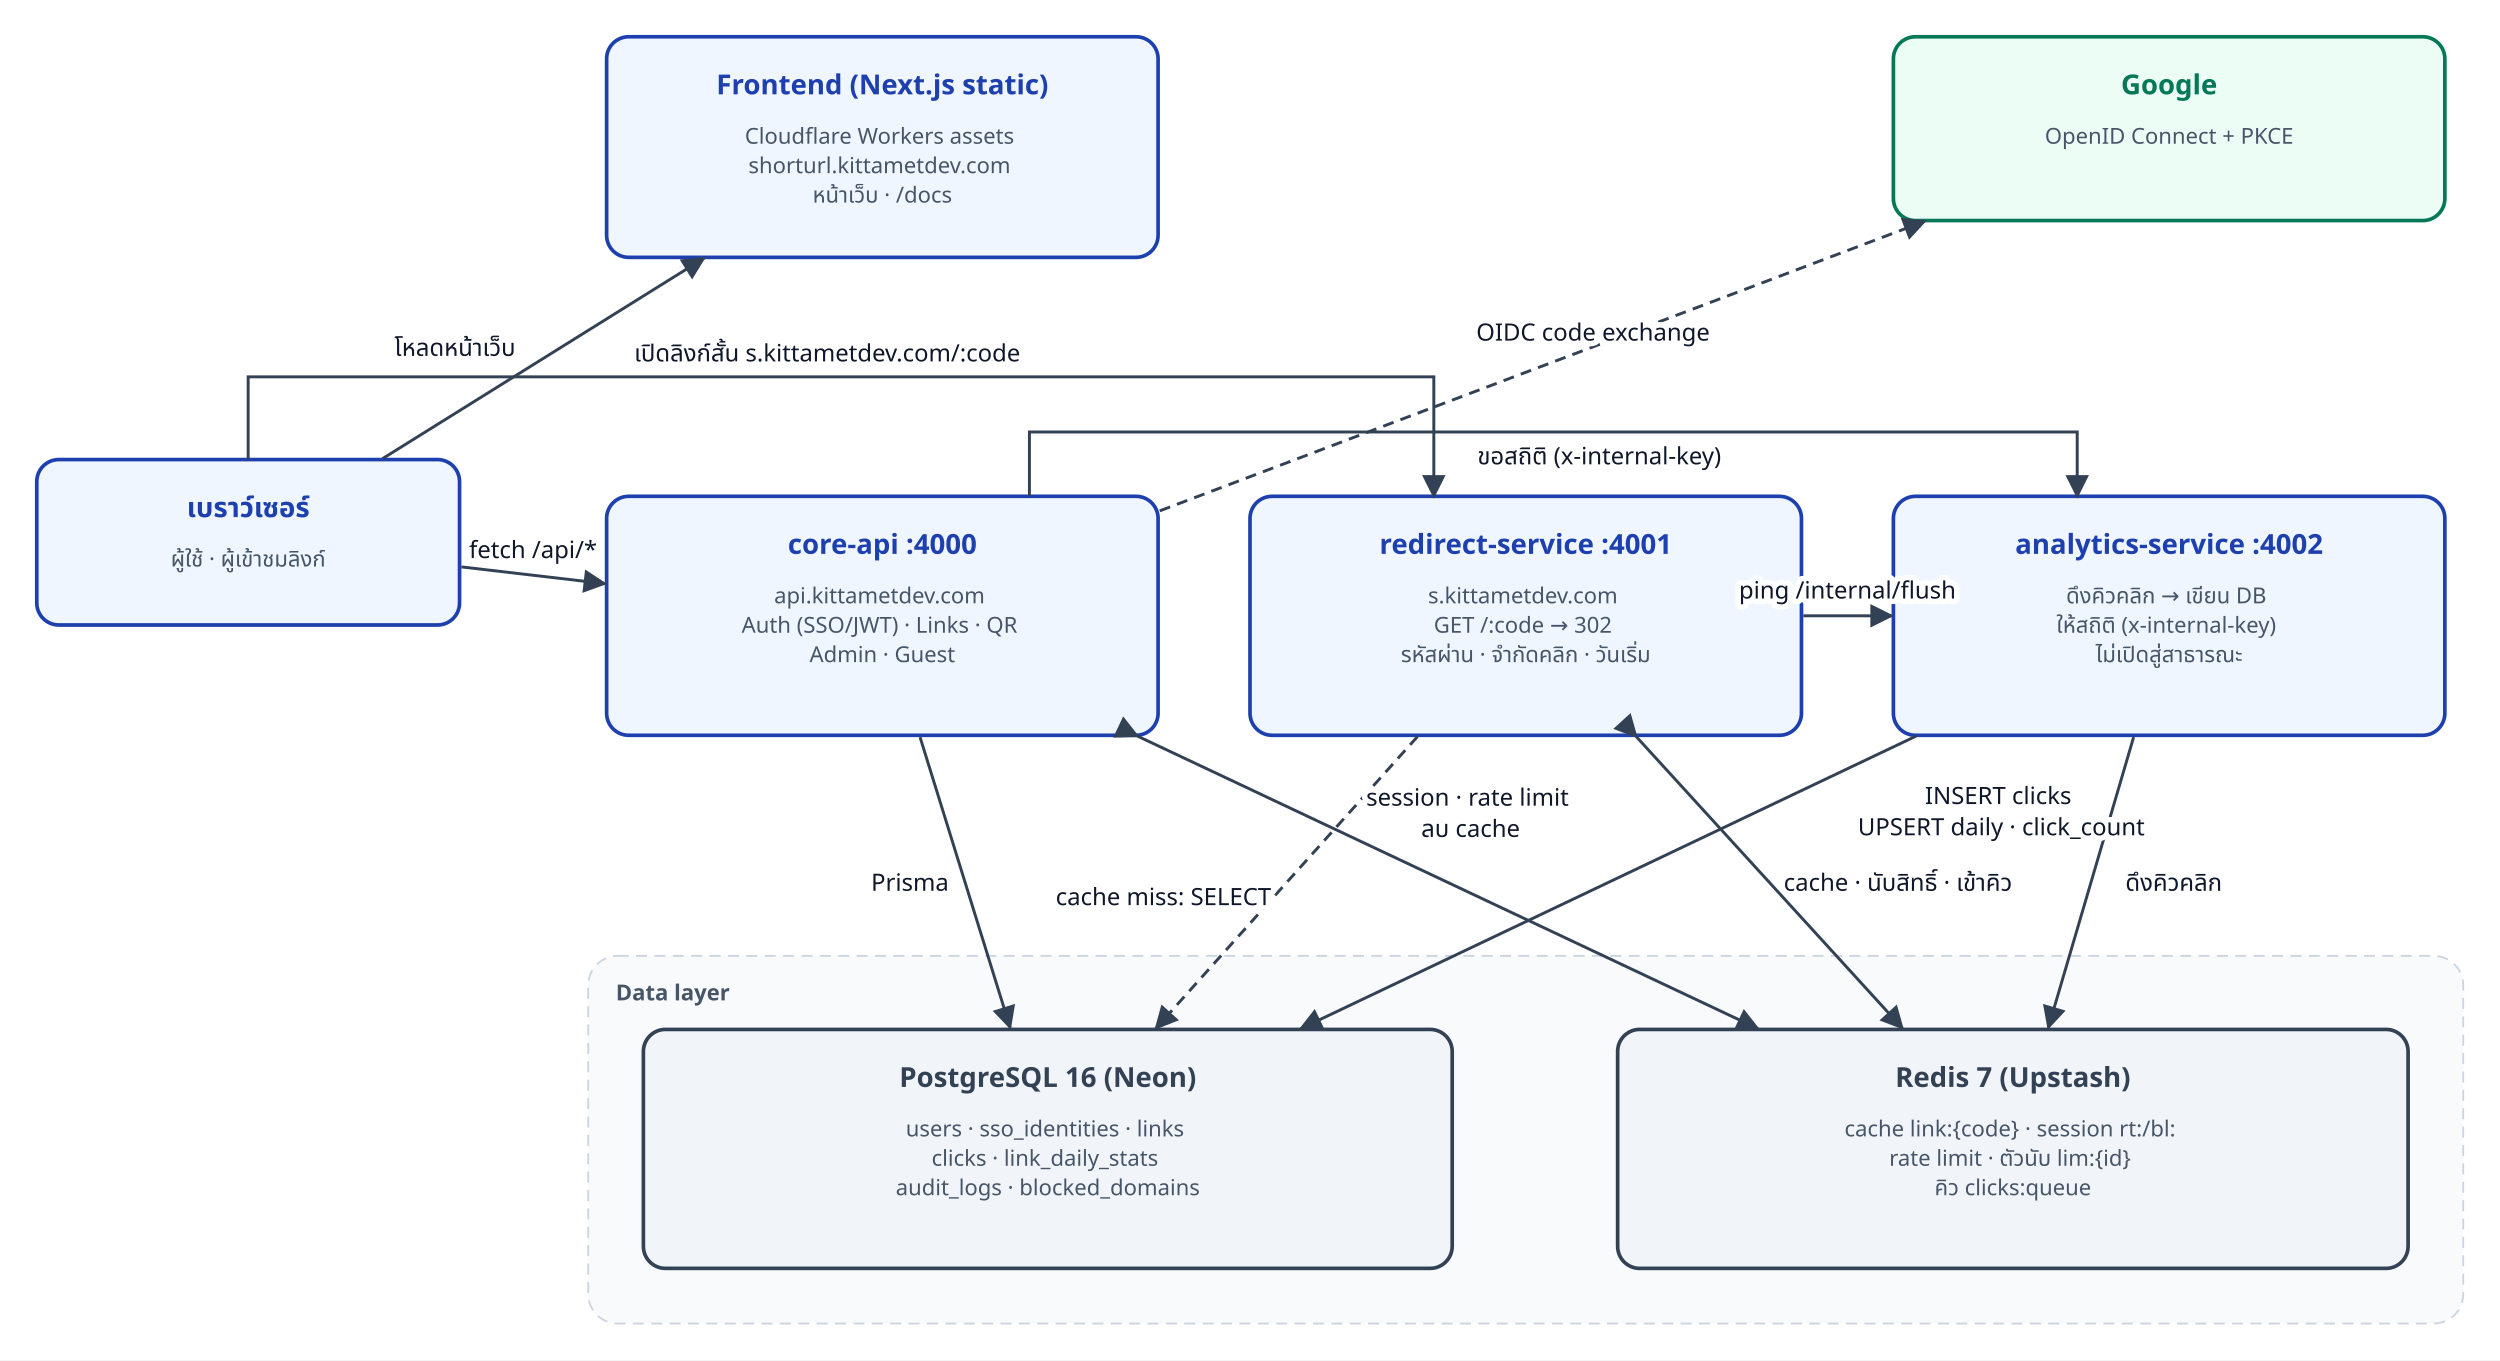
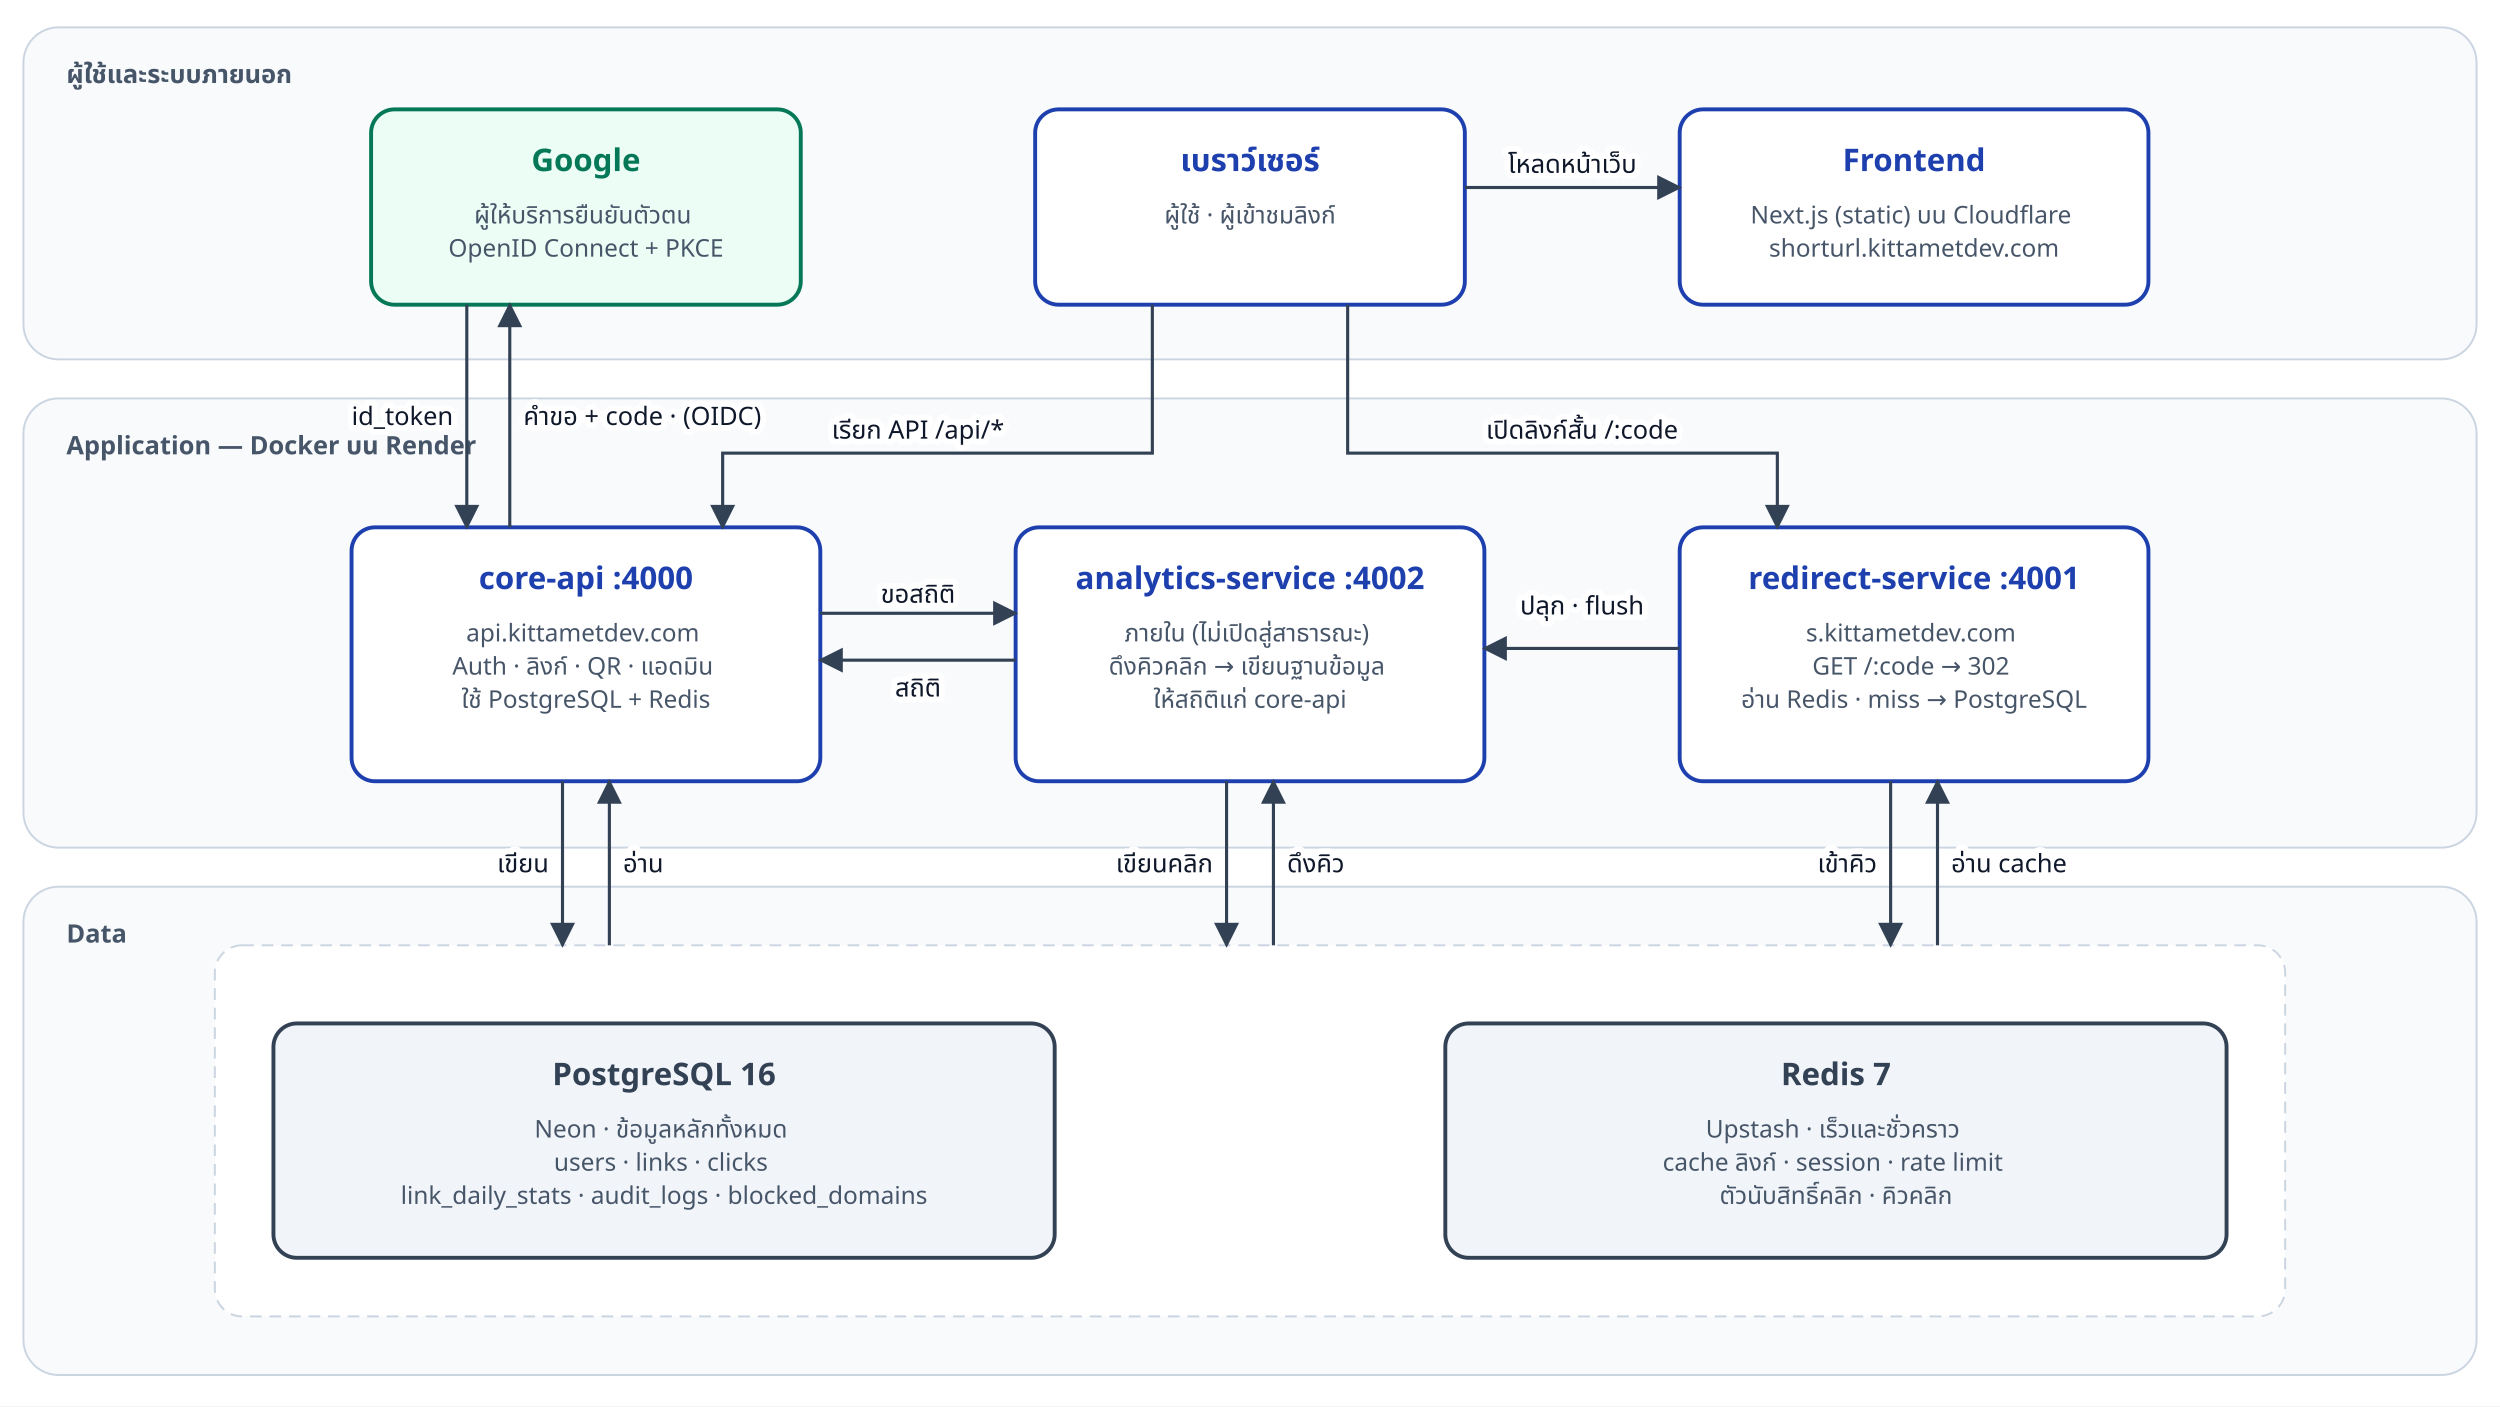
- <svg xmlns="http://www.w3.org/2000/svg" viewBox="0 0 1360 740" width="1360" height="740" role="img" aria-label="System architecture" font-family="'Noto Sans Thai','Sukhumvit Set',Thonburi,'Segoe UI',system-ui,sans-serif">
+ <svg xmlns="http://www.w3.org/2000/svg" viewBox="0 0 1280 720" width="1280" height="720" role="img" aria-label="System architecture" font-family="'Noto Sans Thai','Sukhumvit Set',Thonburi,'Segoe UI',system-ui,sans-serif">
  <defs>
    <marker id="ah" viewBox="0 0 10 10" refX="9" refY="5" markerWidth="8" markerHeight="8" orient="auto-start-reverse">
      <path d="M0 0L10 5L0 10z" fill="#334155" />
    </marker>
    <marker id="ahs" viewBox="0 0 10 10" refX="1" refY="5" markerWidth="8" markerHeight="8" orient="auto-start-reverse">
      <path d="M10 0L0 5L10 10z" fill="#334155" />
    </marker>
  </defs>
-   <rect width="1360" height="740" fill="#fff" />
-   <rect x="20" y="250" width="230" height="90" rx="12" fill="#eff6ff" stroke="#1e40af" stroke-width="2" />
-   <text x="135" text-anchor="middle" font-size="15" font-weight="700" fill="#1e40af">
-     <tspan x="135" y="281.3">เบราว์เซอร์</tspan>
+   <rect width="1280" height="720" fill="#fff" />
+   <rect x="12" y="14" width="1256" height="170" rx="18" fill="#f8fafc" stroke="#cbd5e1" />
+   <text x="34" text-anchor="start" font-size="13" font-weight="700" fill="#475569">
+     <tspan x="34" y="42.5">ผู้ใช้และระบบภายนอก</tspan>
  </text>
-   <text x="135" text-anchor="middle" font-size="12" font-weight="400" fill="#475569">
-     <tspan x="135" y="308.2">ผู้ใช้ · ผู้เข้าชมลิงก์</tspan>
+   <rect x="12" y="204" width="1256" height="230" rx="18" fill="#f8fafc" stroke="#cbd5e1" />
+   <text x="34" text-anchor="start" font-size="13" font-weight="700" fill="#475569">
+     <tspan x="34" y="232.6">Application — Docker บน Render</tspan>
  </text>
-   <rect x="330" y="20" width="300" height="120" rx="12" fill="#eff6ff" stroke="#1e40af" stroke-width="2" />
-   <text x="480" text-anchor="middle" font-size="15" font-weight="700" fill="#1e40af">
-     <tspan x="480" y="51.3">Frontend (Next.js static)</tspan>
+   <rect x="12" y="454" width="1256" height="250" rx="18" fill="#f8fafc" stroke="#cbd5e1" />
+   <text x="34" text-anchor="start" font-size="13" font-weight="700" fill="#475569">
+     <tspan x="34" y="482.6">Data</tspan>
  </text>
-   <text x="480" text-anchor="middle" font-size="12" font-weight="400" fill="#475569">
-     <tspan x="480" y="78.2">Cloudflare Workers assets</tspan>
-     <tspan x="480" y="94.2">shorturl.kittametdev.com</tspan>
-     <tspan x="480" y="110.2">หน้าเว็บ · /docs</tspan>
+   <rect x="190" y="56" width="220" height="100" rx="12" fill="#ecfdf5" stroke="#047857" stroke-width="2" />
+   <text x="300" text-anchor="middle" font-size="16" font-weight="700" fill="#047857">
+     <tspan x="300" y="87.6">Google</tspan>
  </text>
-   <rect x="1030" y="20" width="300" height="100" rx="12" fill="#ecfdf5" stroke="#047857" stroke-width="2" />
-   <text x="1180" text-anchor="middle" font-size="15" font-weight="700" fill="#047857">
-     <tspan x="1180" y="51.3">Google</tspan>
+   <text x="300" text-anchor="middle" font-size="12.5" font-weight="400" fill="#475569">
+     <tspan x="300" y="114.4">ผู้ให้บริการยืนยันตัวตน</tspan>
+     <tspan x="300" y="131.4">OpenID Connect + PKCE</tspan>
  </text>
-   <text x="1180" text-anchor="middle" font-size="12" font-weight="400" fill="#475569">
-     <tspan x="1180" y="78.2">OpenID Connect + PKCE</tspan>
+   <rect x="530" y="56" width="220" height="100" rx="12" fill="#fff" stroke="#1e40af" stroke-width="2" />
+   <text x="640" text-anchor="middle" font-size="16" font-weight="700" fill="#1e40af">
+     <tspan x="640" y="87.6">เบราว์เซอร์</tspan>
  </text>
-   <rect x="330" y="270" width="300" height="130" rx="12" fill="#eff6ff" stroke="#1e40af" stroke-width="2" />
-   <text x="480" text-anchor="middle" font-size="15" font-weight="700" fill="#1e40af">
-     <tspan x="480" y="301.3">core-api  :4000</tspan>
+   <text x="640" text-anchor="middle" font-size="12.5" font-weight="400" fill="#475569">
+     <tspan x="640" y="114.4">ผู้ใช้ · ผู้เข้าชมลิงก์</tspan>
  </text>
-   <text x="480" text-anchor="middle" font-size="12" font-weight="400" fill="#475569">
-     <tspan x="480" y="328.2">api.kittametdev.com</tspan>
-     <tspan x="480" y="344.2">Auth (SSO/JWT) · Links · QR</tspan>
-     <tspan x="480" y="360.2">Admin · Guest</tspan>
+   <rect x="860" y="56" width="240" height="100" rx="12" fill="#fff" stroke="#1e40af" stroke-width="2" />
+   <text x="980" text-anchor="middle" font-size="16" font-weight="700" fill="#1e40af">
+     <tspan x="980" y="87.6">Frontend</tspan>
  </text>
-   <rect x="680" y="270" width="300" height="130" rx="12" fill="#eff6ff" stroke="#1e40af" stroke-width="2" />
-   <text x="830" text-anchor="middle" font-size="15" font-weight="700" fill="#1e40af">
-     <tspan x="830" y="301.3">redirect-service  :4001</tspan>
+   <text x="980" text-anchor="middle" font-size="12.5" font-weight="400" fill="#475569">
+     <tspan x="980" y="114.4">Next.js (static) บน Cloudflare</tspan>
+     <tspan x="980" y="131.4">shorturl.kittametdev.com</tspan>
  </text>
-   <text x="830" text-anchor="middle" font-size="12" font-weight="400" fill="#475569">
-     <tspan x="830" y="328.2">s.kittametdev.com</tspan>
-     <tspan x="830" y="344.2">GET /:code → 302</tspan>
-     <tspan x="830" y="360.2">รหัสผ่าน · จำกัดคลิก · วันเริ่ม</tspan>
+   <rect x="180" y="270" width="240" height="130" rx="12" fill="#fff" stroke="#1e40af" stroke-width="2" />
+   <text x="300" text-anchor="middle" font-size="16" font-weight="700" fill="#1e40af">
+     <tspan x="300" y="301.6">core-api  :4000</tspan>
  </text>
-   <rect x="1030" y="270" width="300" height="130" rx="12" fill="#eff6ff" stroke="#1e40af" stroke-width="2" />
-   <text x="1180" text-anchor="middle" font-size="15" font-weight="700" fill="#1e40af">
-     <tspan x="1180" y="301.3">analytics-service  :4002</tspan>
+   <text x="300" text-anchor="middle" font-size="12.5" font-weight="400" fill="#475569">
+     <tspan x="300" y="328.4">api.kittametdev.com</tspan>
+     <tspan x="300" y="345.4">Auth · ลิงก์ · QR · แอดมิน</tspan>
+     <tspan x="300" y="362.4">ใช้ PostgreSQL + Redis</tspan>
  </text>
-   <text x="1180" text-anchor="middle" font-size="12" font-weight="400" fill="#475569">
-     <tspan x="1180" y="328.2">ดึงคิวคลิก → เขียน DB</tspan>
-     <tspan x="1180" y="344.2">ให้สถิติ (x-internal-key)</tspan>
-     <tspan x="1180" y="360.2">ไม่เปิดสู่สาธารณะ</tspan>
+   <rect x="520" y="270" width="240" height="130" rx="12" fill="#fff" stroke="#1e40af" stroke-width="2" />
+   <text x="640" text-anchor="middle" font-size="16" font-weight="700" fill="#1e40af">
+     <tspan x="640" y="301.6">analytics-service  :4002</tspan>
  </text>
-   <rect x="320" y="520" width="1020" height="200" rx="16" fill="#f8fafc" stroke="#cbd5e1" stroke-dasharray="6 4" />
-   <text x="335" text-anchor="start" font-size="12" font-weight="700" fill="#475569">
-     <tspan x="335" y="544.2">Data layer</tspan>
+   <text x="640" text-anchor="middle" font-size="12.5" font-weight="400" fill="#475569">
+     <tspan x="640" y="328.4">ภายใน (ไม่เปิดสู่สาธารณะ)</tspan>
+     <tspan x="640" y="345.4">ดึงคิวคลิก → เขียนฐานข้อมูล</tspan>
+     <tspan x="640" y="362.4">ให้สถิติแก่ core-api</tspan>
  </text>
-   <rect x="350" y="560" width="440" height="130" rx="12" fill="#f1f5f9" stroke="#334155" stroke-width="2" />
-   <text x="570" text-anchor="middle" font-size="15" font-weight="700" fill="#334155">
-     <tspan x="570" y="591.3">PostgreSQL 16 (Neon)</tspan>
+   <rect x="860" y="270" width="240" height="130" rx="12" fill="#fff" stroke="#1e40af" stroke-width="2" />
+   <text x="980" text-anchor="middle" font-size="16" font-weight="700" fill="#1e40af">
+     <tspan x="980" y="301.6">redirect-service  :4001</tspan>
  </text>
-   <text x="570" text-anchor="middle" font-size="12" font-weight="400" fill="#475569">
-     <tspan x="570" y="618.2">users · sso_identities · links</tspan>
-     <tspan x="570" y="634.2">clicks · link_daily_stats</tspan>
-     <tspan x="570" y="650.2">audit_logs · blocked_domains</tspan>
+   <text x="980" text-anchor="middle" font-size="12.5" font-weight="400" fill="#475569">
+     <tspan x="980" y="328.4">s.kittametdev.com</tspan>
+     <tspan x="980" y="345.4">GET /:code → 302</tspan>
+     <tspan x="980" y="362.4">อ่าน Redis · miss → PostgreSQL</tspan>
  </text>
-   <rect x="880" y="560" width="430" height="130" rx="12" fill="#f1f5f9" stroke="#334155" stroke-width="2" />
-   <text x="1095" text-anchor="middle" font-size="15" font-weight="700" fill="#334155">
-     <tspan x="1095" y="591.3">Redis 7 (Upstash)</tspan>
+   <path d="M750 96 L860 96" fill="none" stroke="#334155" stroke-width="1.6" marker-end="url(#ah)" />
+   <path d="M590 156 L590 232 L370 232 L370 270" fill="none" stroke="#334155" stroke-width="1.6" marker-end="url(#ah)" />
+   <path d="M690 156 L690 232 L910 232 L910 270" fill="none" stroke="#334155" stroke-width="1.6" marker-end="url(#ah)" />
+   <path d="M239 156 L239 270" fill="none" stroke="#334155" stroke-width="1.6" marker-end="url(#ah)" />
+   <path d="M261 270 L261 156" fill="none" stroke="#334155" stroke-width="1.6" marker-end="url(#ah)" />
+   <path d="M420 314 L520 314" fill="none" stroke="#334155" stroke-width="1.6" marker-end="url(#ah)" />
+   <path d="M520 338 L420 338" fill="none" stroke="#334155" stroke-width="1.6" marker-end="url(#ah)" />
+   <path d="M860 332 L760 332" fill="none" stroke="#334155" stroke-width="1.6" marker-end="url(#ah)" />
+   <rect x="110" y="484" width="1060" height="190" rx="14" fill="#fff" stroke="#cbd5e1" stroke-dasharray="6 4" />
+   <rect x="140" y="524" width="400" height="120" rx="12" fill="#f1f5f9" stroke="#334155" stroke-width="2" />
+   <text x="340" text-anchor="middle" font-size="16" font-weight="700" fill="#334155">
+     <tspan x="340" y="555.6">PostgreSQL 16</tspan>
  </text>
-   <text x="1095" text-anchor="middle" font-size="12" font-weight="400" fill="#475569">
-     <tspan x="1095" y="618.2">cache link:{code} · session rt:/bl:</tspan>
-     <tspan x="1095" y="634.2">rate limit · ตัวนับ lim:{id}</tspan>
-     <tspan x="1095" y="650.2">คิว clicks:queue</tspan>
+   <text x="340" text-anchor="middle" font-size="12.5" font-weight="400" fill="#475569">
+     <tspan x="340" y="582.4">Neon · ข้อมูลหลักทั้งหมด</tspan>
+     <tspan x="340" y="599.4">users · links · clicks</tspan>
+     <tspan x="340" y="616.4">link_daily_stats · audit_logs · blocked_domains</tspan>
  </text>
-   <path d="M208.1 249.5 L382.9 140.5" fill="none" stroke="#334155" stroke-width="1.6" marker-end="url(#ah)" />
-   <path d="M251 308.4 L329 317.5" fill="none" stroke="#334155" stroke-width="1.6" marker-end="url(#ah)" />
-   <path d="M135 250 L135 205 L780 205 L780 270" fill="none" stroke="#334155" stroke-width="1.6" marker-end="url(#ah)" />
-   <path d="M560 270 L560 235 L1130 235 L1130 270" fill="none" stroke="#334155" stroke-width="1.6" marker-end="url(#ah)" />
-   <path d="M630.9 277.9 L1047 120.4" fill="none" stroke="#334155" stroke-width="1.6" stroke-dasharray="6 4" marker-end="url(#ah)" />
-   <path d="M981 335 L1029 335" fill="none" stroke="#334155" stroke-width="1.6" marker-end="url(#ah)" />
-   <path d="M500.5 401 L549.5 559" fill="none" stroke="#334155" stroke-width="1.6" marker-end="url(#ah)" />
-   <path d="M618.7 400.4 L956.3 559.6" fill="none" stroke="#334155" stroke-width="1.6" marker-end="url(#ah)" marker-start="url(#ahs)" />
-   <path d="M771.1 400.7 L628.9 559.3" fill="none" stroke="#334155" stroke-width="1.6" stroke-dasharray="6 4" marker-end="url(#ah)" />
-   <path d="M890.1 400.7 L1034.9 559.3" fill="none" stroke="#334155" stroke-width="1.6" marker-end="url(#ah)" marker-start="url(#ahs)" />
-   <path d="M1160.7 401 L1114.3 559" fill="none" stroke="#334155" stroke-width="1.6" marker-end="url(#ah)" />
-   <path d="M1042.4 400.4 L707.6 559.6" fill="none" stroke="#334155" stroke-width="1.6" marker-end="url(#ah)" />
+   <rect x="740" y="524" width="400" height="120" rx="12" fill="#f1f5f9" stroke="#334155" stroke-width="2" />
+   <text x="940" text-anchor="middle" font-size="16" font-weight="700" fill="#334155">
+     <tspan x="940" y="555.6">Redis 7</tspan>
+   </text>
+   <text x="940" text-anchor="middle" font-size="12.5" font-weight="400" fill="#475569">
+     <tspan x="940" y="582.4">Upstash · เร็วและชั่วคราว</tspan>
+     <tspan x="940" y="599.4">cache ลิงก์ · session · rate limit</tspan>
+     <tspan x="940" y="616.4">ตัวนับสิทธิ์คลิก · คิวคลิก</tspan>
+   </text>
+   <path d="M288 400 L288 484" fill="none" stroke="#334155" stroke-width="1.6" marker-end="url(#ah)" />
+   <path d="M312 484 L312 400" fill="none" stroke="#334155" stroke-width="1.6" marker-end="url(#ah)" />
+   <path d="M628 400 L628 484" fill="none" stroke="#334155" stroke-width="1.6" marker-end="url(#ah)" />
+   <path d="M652 484 L652 400" fill="none" stroke="#334155" stroke-width="1.6" marker-end="url(#ah)" />
+   <path d="M968 400 L968 484" fill="none" stroke="#334155" stroke-width="1.6" marker-end="url(#ah)" />
+   <path d="M992 484 L992 400" fill="none" stroke="#334155" stroke-width="1.6" marker-end="url(#ah)" />
  <g font-size="13" fill="#0f172a" stroke="#fff" stroke-width="6" stroke-linejoin="round" paint-order="stroke" style="paint-order:stroke">
-     <text x="247.5" text-anchor="middle" font-size="13" font-weight="400" fill="#0f172a">
-       <tspan x="247.5" y="193.6">โหลดหน้าเว็บ</tspan>
+     <text x="805" text-anchor="middle" font-size="13" font-weight="400" fill="#0f172a">
+       <tspan x="805" y="88.5">โหลดหน้าเว็บ</tspan>
    </text>
  </g>
  <g font-size="13" fill="#0f172a" stroke="#fff" stroke-width="6" stroke-linejoin="round" paint-order="stroke" style="paint-order:stroke">
-     <text x="290" text-anchor="middle" font-size="13" font-weight="400" fill="#0f172a">
-       <tspan x="290" y="303.6">fetch /api/*</tspan>
+     <text x="470" text-anchor="middle" font-size="13" font-weight="400" fill="#0f172a">
+       <tspan x="470" y="224.6">เรียก API  /api/*</tspan>
    </text>
  </g>
  <g font-size="13" fill="#0f172a" stroke="#fff" stroke-width="6" stroke-linejoin="round" paint-order="stroke" style="paint-order:stroke">
-     <text x="450" text-anchor="middle" font-size="13" font-weight="400" fill="#0f172a">
-       <tspan x="450" y="196.6">เปิดลิงก์สั้น  s.kittametdev.com/:code</tspan>
+     <text x="810" text-anchor="middle" font-size="13" font-weight="400" fill="#0f172a">
+       <tspan x="810" y="224.6">เปิดลิงก์สั้น  /:code</tspan>
    </text>
  </g>
  <g font-size="13" fill="#0f172a" stroke="#fff" stroke-width="6" stroke-linejoin="round" paint-order="stroke" style="paint-order:stroke">
-     <text x="870" text-anchor="middle" font-size="13" font-weight="400" fill="#0f172a">
-       <tspan x="870" y="252.6">ขอสถิติ (x-internal-key)</tspan>
+     <text x="232" text-anchor="end" font-size="13" font-weight="400" fill="#0f172a">
+       <tspan x="232" y="217.6">id_token</tspan>
    </text>
  </g>
  <g font-size="13" fill="#0f172a" stroke="#fff" stroke-width="6" stroke-linejoin="round" paint-order="stroke" style="paint-order:stroke">
-     <text x="866.6" text-anchor="middle" font-size="13" font-weight="400" fill="#0f172a">
-       <tspan x="866.6" y="185.3">OIDC code exchange</tspan>
+     <text x="268" text-anchor="start" font-size="13" font-weight="400" fill="#0f172a">
+       <tspan x="268" y="217.6">คำขอ + code · (OIDC)</tspan>
    </text>
  </g>
  <g font-size="13" fill="#0f172a" stroke="#fff" stroke-width="6" stroke-linejoin="round" paint-order="stroke" style="paint-order:stroke">
-     <text x="1005" text-anchor="middle" font-size="13" font-weight="400" fill="#0f172a">
-       <tspan x="1005" y="325.6">ping /internal/flush</tspan>
+     <text x="470" text-anchor="middle" font-size="13" font-weight="400" fill="#0f172a">
+       <tspan x="470" y="308.6">ขอสถิติ</tspan>
    </text>
  </g>
  <g font-size="13" fill="#0f172a" stroke="#fff" stroke-width="6" stroke-linejoin="round" paint-order="stroke" style="paint-order:stroke">
-     <text x="495" text-anchor="middle" font-size="13" font-weight="400" fill="#0f172a">
-       <tspan x="495" y="484.6">Prisma</tspan>
+     <text x="470" text-anchor="middle" font-size="13" font-weight="400" fill="#0f172a">
+       <tspan x="470" y="356.6">สถิติ</tspan>
    </text>
  </g>
  <g font-size="13" fill="#0f172a" stroke="#fff" stroke-width="6" stroke-linejoin="round" paint-order="stroke" style="paint-order:stroke">
-     <text x="800" text-anchor="middle" font-size="13" font-weight="400" fill="#0f172a">
-       <tspan x="800" y="438.3">session · rate limit</tspan>
-       <tspan x="800" y="455.3">ลบ cache</tspan>
+     <text x="810" text-anchor="middle" font-size="13" font-weight="400" fill="#0f172a">
+       <tspan x="810" y="314.6">ปลุก · flush</tspan>
    </text>
  </g>
  <g font-size="13" fill="#0f172a" stroke="#fff" stroke-width="6" stroke-linejoin="round" paint-order="stroke" style="paint-order:stroke">
-     <text x="632.9" text-anchor="middle" font-size="13" font-weight="400" fill="#0f172a">
-       <tspan x="632.9" y="492.4">cache miss: SELECT</tspan>
+     <text x="281" text-anchor="end" font-size="13" font-weight="400" fill="#0f172a">
+       <tspan x="281" y="446.6">เขียน</tspan>
    </text>
  </g>
  <g font-size="13" fill="#0f172a" stroke="#fff" stroke-width="6" stroke-linejoin="round" paint-order="stroke" style="paint-order:stroke">
-     <text x="1032.5" text-anchor="middle" font-size="13" font-weight="400" fill="#0f172a">
-       <tspan x="1032.5" y="484.6">cache · นับสิทธิ์ · เข้าคิว</tspan>
+     <text x="319" text-anchor="start" font-size="13" font-weight="400" fill="#0f172a">
+       <tspan x="319" y="446.6">อ่าน</tspan>
    </text>
  </g>
  <g font-size="13" fill="#0f172a" stroke="#fff" stroke-width="6" stroke-linejoin="round" paint-order="stroke" style="paint-order:stroke">
-     <text x="1182.5" text-anchor="middle" font-size="13" font-weight="400" fill="#0f172a">
-       <tspan x="1182.5" y="484.6">ดึงคิวคลิก</tspan>
+     <text x="621" text-anchor="end" font-size="13" font-weight="400" fill="#0f172a">
+       <tspan x="621" y="446.6">เขียนคลิก</tspan>
    </text>
  </g>
  <g font-size="13" fill="#0f172a" stroke="#fff" stroke-width="6" stroke-linejoin="round" paint-order="stroke" style="paint-order:stroke">
-     <text x="1088.7" text-anchor="middle" font-size="13" font-weight="400" fill="#0f172a">
-       <tspan x="1088.7" y="437.4">INSERT clicks</tspan>
-       <tspan x="1088.7" y="454.4">UPSERT daily · click_count</tspan>
+     <text x="659" text-anchor="start" font-size="13" font-weight="400" fill="#0f172a">
+       <tspan x="659" y="446.6">ดึงคิว</tspan>
+     </text>
+   </g>
+   <g font-size="13" fill="#0f172a" stroke="#fff" stroke-width="6" stroke-linejoin="round" paint-order="stroke" style="paint-order:stroke">
+     <text x="961" text-anchor="end" font-size="13" font-weight="400" fill="#0f172a">
+       <tspan x="961" y="446.6">เข้าคิว</tspan>
+     </text>
+   </g>
+   <g font-size="13" fill="#0f172a" stroke="#fff" stroke-width="6" stroke-linejoin="round" paint-order="stroke" style="paint-order:stroke">
+     <text x="999" text-anchor="start" font-size="13" font-weight="400" fill="#0f172a">
+       <tspan x="999" y="446.6">อ่าน cache</tspan>
    </text>
  </g>
</svg>
